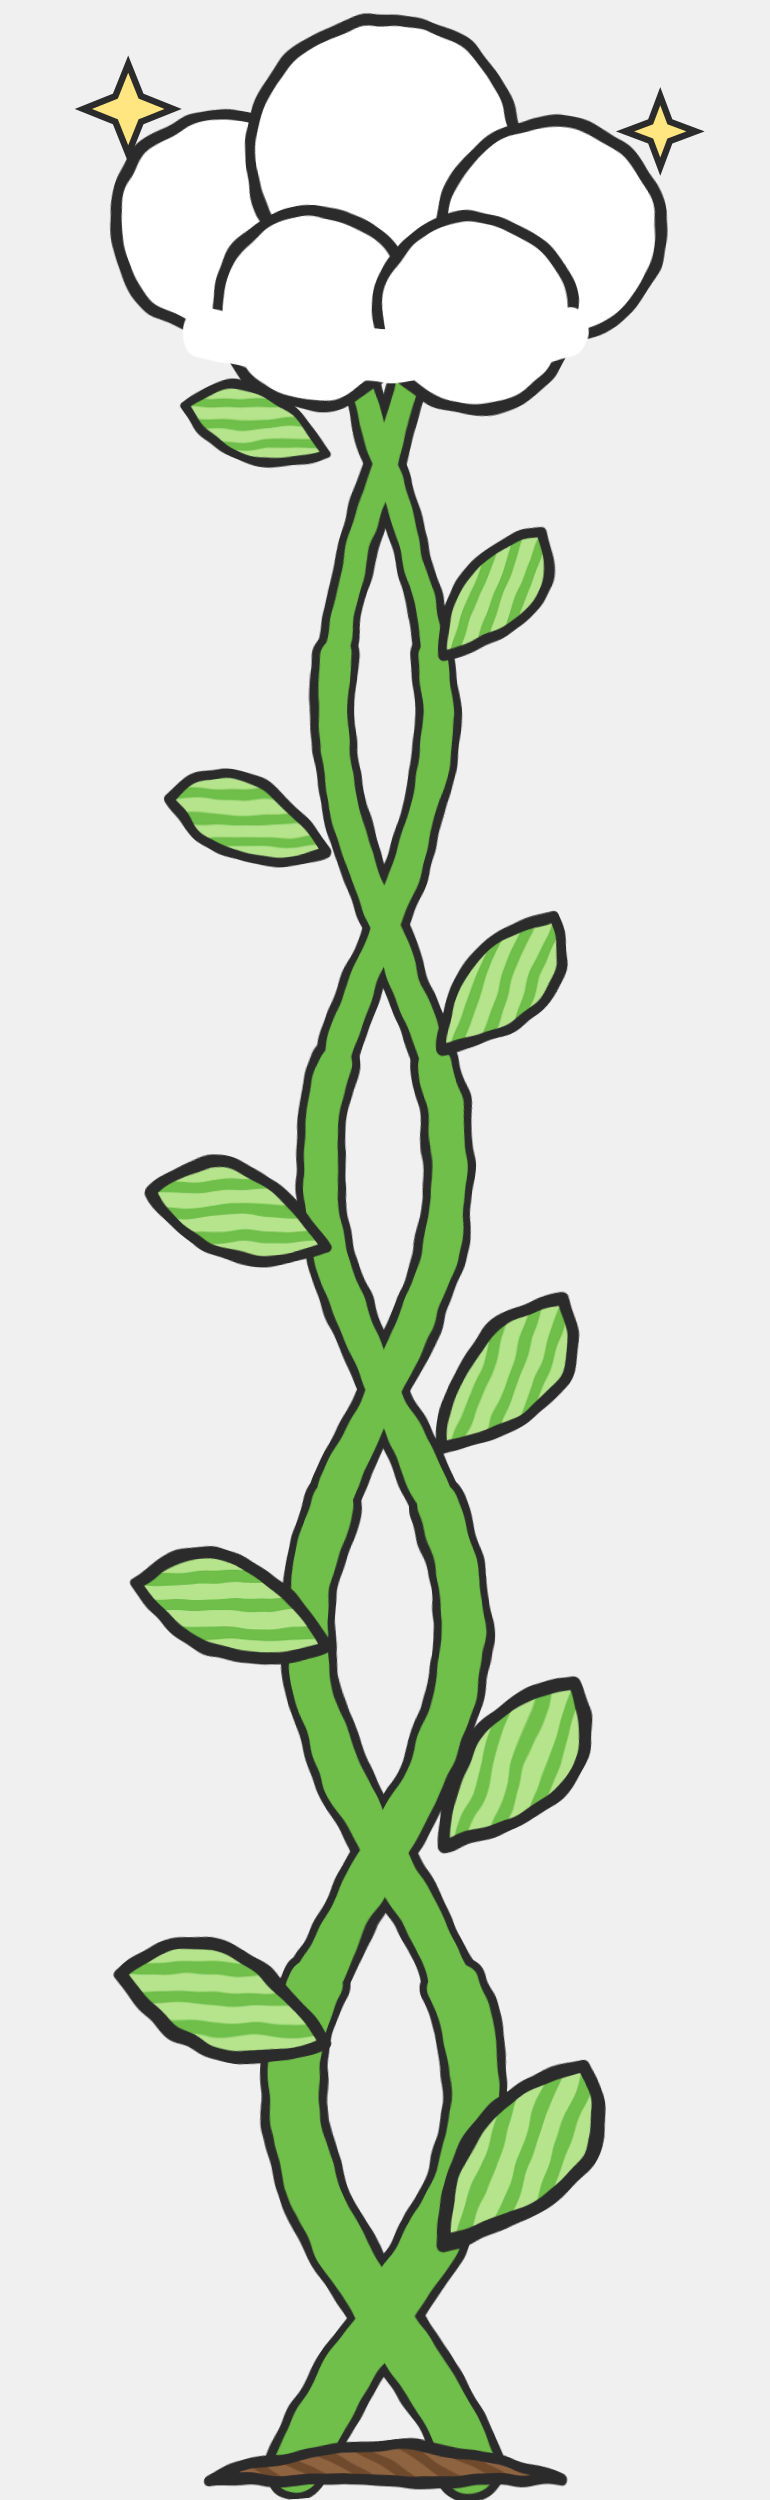
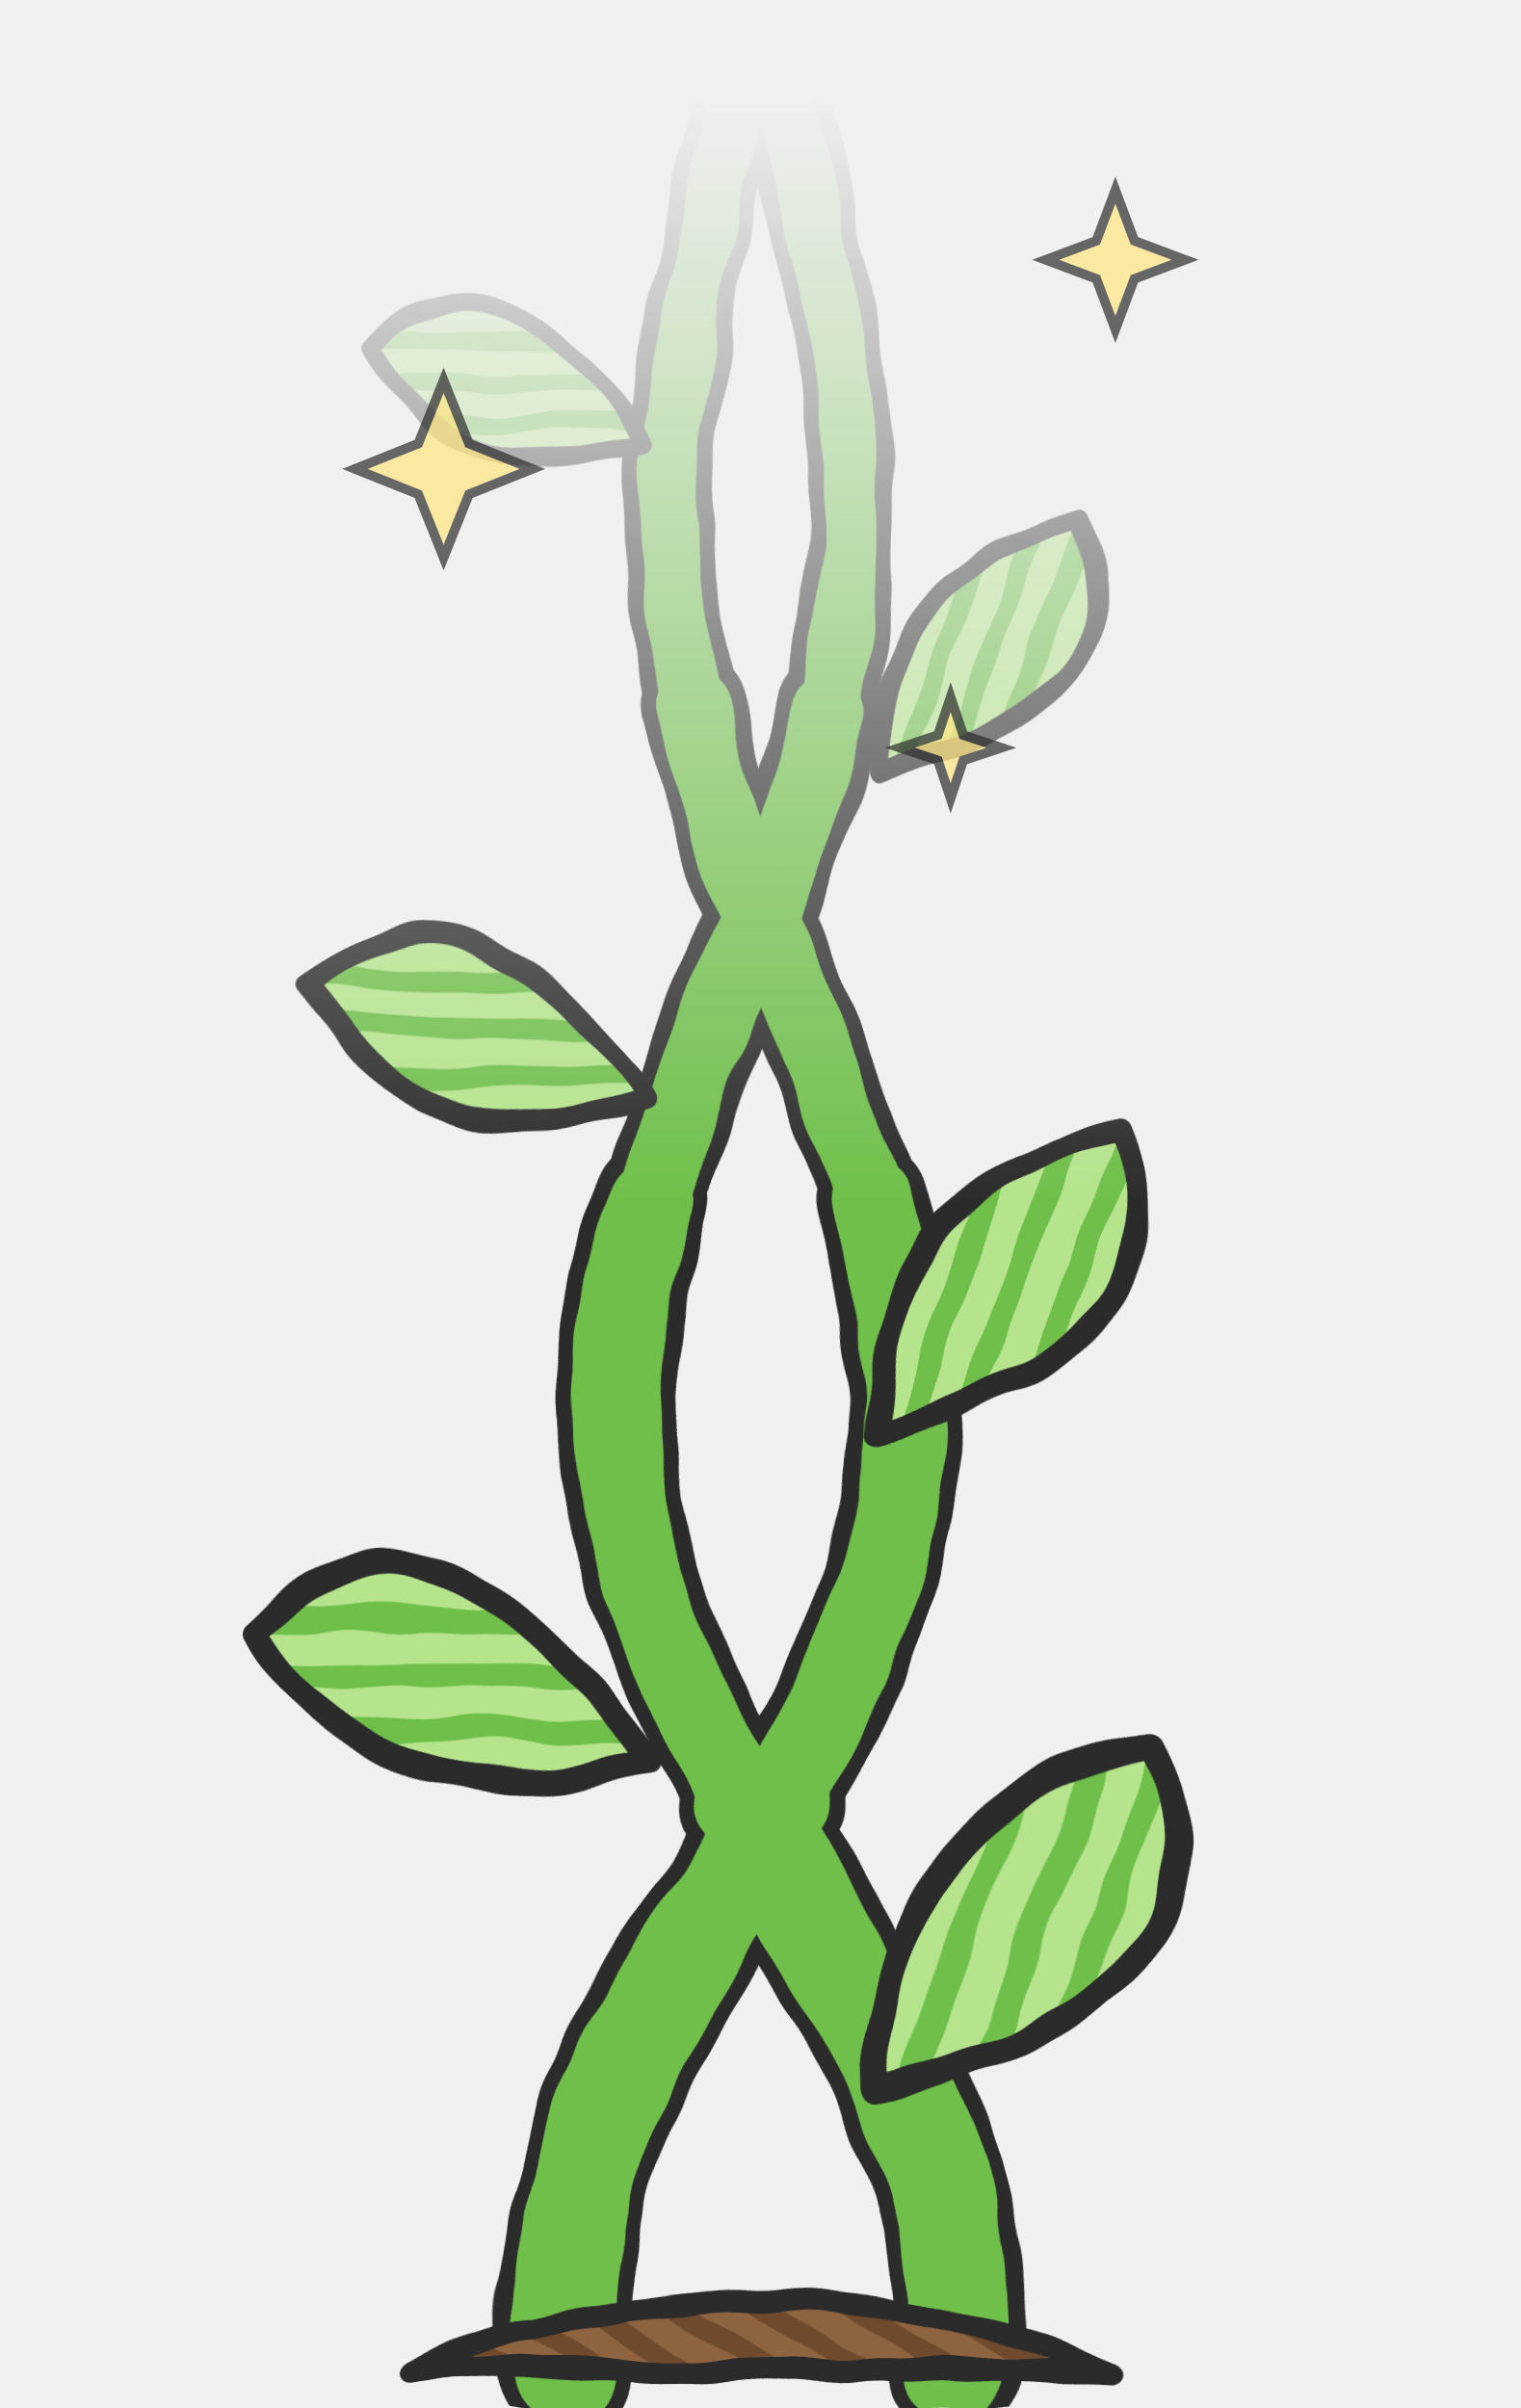
- <svg xmlns="http://www.w3.org/2000/svg" width="240" height="780" viewBox="0 0 240 780">
+ <svg xmlns="http://www.w3.org/2000/svg" width="240" height="380" viewBox="0 0 240 380">
  <defs>
    <filter id="titrek" filterUnits="userSpaceOnUse" x="0" y="0" width="100%" height="100%">
      <feTurbulence type="fractalNoise" baseFrequency="0.06" numOctaves="2" seed="75" result="g" />
      <feDisplacementMap in="SourceGraphic" in2="g" scale="3.5" xChannelSelector="R" yChannelSelector="G" />
    </filter>
    <pattern id="koyuToprak" width="7" height="7" patternUnits="userSpaceOnUse" patternTransform="rotate(30)">
      <rect width="7" height="7" fill="#8e6340" />
      <line x1="0" y1="3.5" x2="7" y2="3.5" stroke="#6f4a2c" stroke-width="3" stroke-linecap="round" />
    </pattern>
    <pattern id="koyuYesil" width="7" height="7" patternUnits="userSpaceOnUse" patternTransform="rotate(-35)">
      <rect width="7" height="7" fill="#b5e48c" />
      <line x1="0" y1="3.5" x2="7" y2="3.5" stroke="#6fbf4a" stroke-width="3" stroke-linecap="round" />
    </pattern>
+     <linearGradient id="solma" x1="0" y1="0" x2="0" y2="380" gradientUnits="userSpaceOnUse">
+       <stop offset="0.04" stop-color="#ffffff" stop-opacity="0" />
+       <stop offset="0.5" stop-color="#ffffff" stop-opacity="1" />
+     </linearGradient>
+     <mask id="sol">
+       <rect width="240" height="380" fill="url(#solma)" />
+     </mask>
  </defs>
-   <g filter="url(#titrek)" stroke="#2b2b2b" stroke-width="3.5" stroke-linecap="round" stroke-linejoin="round">
-     <path d="M92.8 770 L95.3 764 L98.1 758 L101.4 752 L104.9 746 L108.6 740 L112.4 734 L116.4 728 L120.4 722 L124.3 716 L128.1 710 L131.7 704 L135.1 698 L138.2 692 L140.9 686 L143.3 680 L145.2 674 L146.7 668 L147.8 662 L148.3 656 L148.3 650 L147.9 644 L147.0 638 L145.7 632 L143.9 626 L141.7 620" fill="none" stroke="#2b2b2b" stroke-width="21" />
-     <path d="M147.2 770 L144.7 764 L141.9 758 L138.6 752 L135.1 746 L131.4 740 L127.6 734 L123.6 728 L119.6 722 L115.7 716 L111.9 710 L108.3 704 L104.9 698 L101.8 692 L99.1 686 L96.7 680 L94.8 674 L93.3 668 L92.2 662 L91.7 656 L91.7 650 L92.1 644 L93.0 638 L94.3 632 L96.1 626 L98.3 620" fill="none" stroke="#2b2b2b" stroke-width="21" />
-     <path d="M143.9 626 L141.7 620 L139.2 614 L136.5 608 L133.4 602 L130.2 596 L126.8 590 L123.4 584 L120.0 578 L116.6 572 L113.3 566 L110.1 560 L107.2 554 L104.5 548 L102.1 542 L100.1 536 L98.4 530 L97.1 524 L96.3 518 L95.8 512 L95.7 506 L96.1 500 L96.8 494 L98.0 488 L99.5 482 L101.3 476 L103.4 470" fill="none" stroke="#2b2b2b" stroke-width="18" />
-     <path d="M96.1 626 L98.3 620 L100.8 614 L103.5 608 L106.6 602 L109.8 596 L113.2 590 L116.6 584 L120.0 578 L123.4 572 L126.7 566 L129.9 560 L132.8 554 L135.5 548 L137.9 542 L139.9 536 L141.6 530 L142.9 524 L143.7 518 L144.2 512 L144.3 506 L143.9 500 L143.2 494 L142.0 488 L140.5 482 L138.7 476 L136.6 470" fill="none" stroke="#2b2b2b" stroke-width="18" />
-     <path d="M101.3 476 L103.4 470 L105.8 464 L108.4 458 L111.1 452 L114.0 446 L116.9 440 L119.8 434 L122.7 428 L125.4 422 L128.1 416 L130.6 410 L132.8 404 L134.8 398 L136.5 392 L137.9 386 L139.0 380 L139.8 374 L140.2 368 L140.2 362 L139.9 356 L139.3 350 L138.3 344 L137.1 338 L135.6 332" fill="none" stroke="#2b2b2b" stroke-width="16" />
-     <path d="M138.7 476 L136.6 470 L134.2 464 L131.6 458 L128.9 452 L126.0 446 L123.1 440 L120.2 434 L117.3 428 L114.6 422 L111.9 416 L109.4 410 L107.2 404 L105.2 398 L103.5 392 L102.1 386 L101.0 380 L100.2 374 L99.8 368 L99.8 362 L100.1 356 L100.7 350 L101.7 344 L102.9 338 L104.4 332" fill="none" stroke="#2b2b2b" stroke-width="16" />
-     <path d="M136.6 336 L135.0 330 L133.2 324 L131.2 318 L129.0 312 L126.7 306 L124.4 300 L122.0 294 L119.6 288 L117.3 282 L115.0 276 L112.9 270 L111.0 264 L109.2 258 L107.7 252 L106.4 246 L105.3 240 L104.6 234 L104.1 228 L103.8 222 L103.9 216 L104.2 210 L104.8 204" fill="none" stroke="#2b2b2b" stroke-width="14" />
-     <path d="M103.4 336 L105.0 330 L106.8 324 L108.8 318 L111.0 312 L113.3 306 L115.6 300 L118.0 294 L120.4 288 L122.7 282 L125.0 276 L127.1 270 L129.0 264 L130.8 258 L132.3 252 L133.6 246 L134.7 240 L135.4 234 L135.9 228 L136.2 222 L136.1 216 L135.8 210 L135.2 204" fill="none" stroke="#2b2b2b" stroke-width="14" />
-     <path d="M104.6 206 L105.4 200 L106.4 194 L107.6 188 L109.0 182 L110.5 176 L112.2 170 L114.0 164 L115.8 158 L117.7 152 L119.5 146 L121.4 140 L123.1 134 L124.8 128 L126.3 122 L127.7 116 L128.9 110 L130.0 104 L130.8 98 L131.5 92" fill="none" stroke="#2b2b2b" stroke-width="12" />
-     <path d="M135.4 206 L134.6 200 L133.6 194 L132.4 188 L131.0 182 L129.5 176 L127.8 170 L126.0 164 L124.2 158 L122.3 152 L120.5 146 L118.6 140 L116.9 134 L115.2 128 L113.7 122 L112.3 116 L111.1 110 L110.0 104 L109.2 98 L108.5 92" fill="none" stroke="#2b2b2b" stroke-width="12" />
-     <path d="M92.8 770 L95.3 764 L98.1 758 L101.4 752 L104.9 746 L108.6 740 L112.4 734 L116.4 728 L120.4 722 L124.3 716 L128.1 710 L131.7 704 L135.1 698 L138.2 692 L140.9 686 L143.3 680 L145.2 674 L146.7 668 L147.8 662 L148.3 656 L148.3 650 L147.9 644 L147.0 638 L145.7 632 L143.9 626 L141.7 620" fill="none" stroke="#6fbf4a" stroke-width="16" />
-     <path d="M147.2 770 L144.7 764 L141.9 758 L138.6 752 L135.1 746 L131.4 740 L127.6 734 L123.6 728 L119.6 722 L115.7 716 L111.9 710 L108.3 704 L104.9 698 L101.8 692 L99.1 686 L96.7 680 L94.8 674 L93.3 668 L92.2 662 L91.7 656 L91.7 650 L92.1 644 L93.0 638 L94.3 632 L96.1 626 L98.3 620" fill="none" stroke="#6fbf4a" stroke-width="16" />
-     <path d="M143.9 626 L141.7 620 L139.2 614 L136.5 608 L133.4 602 L130.2 596 L126.8 590 L123.4 584 L120.0 578 L116.6 572 L113.3 566 L110.1 560 L107.2 554 L104.5 548 L102.1 542 L100.1 536 L98.4 530 L97.1 524 L96.3 518 L95.8 512 L95.7 506 L96.1 500 L96.8 494 L98.0 488 L99.5 482 L101.3 476 L103.4 470" fill="none" stroke="#6fbf4a" stroke-width="13" />
-     <path d="M96.1 626 L98.3 620 L100.8 614 L103.5 608 L106.6 602 L109.8 596 L113.2 590 L116.6 584 L120.0 578 L123.4 572 L126.7 566 L129.9 560 L132.8 554 L135.5 548 L137.9 542 L139.9 536 L141.6 530 L142.9 524 L143.7 518 L144.2 512 L144.3 506 L143.9 500 L143.2 494 L142.0 488 L140.5 482 L138.7 476 L136.6 470" fill="none" stroke="#6fbf4a" stroke-width="13" />
-     <path d="M101.3 476 L103.4 470 L105.8 464 L108.4 458 L111.1 452 L114.0 446 L116.9 440 L119.8 434 L122.7 428 L125.4 422 L128.1 416 L130.6 410 L132.8 404 L134.8 398 L136.5 392 L137.9 386 L139.0 380 L139.8 374 L140.2 368 L140.2 362 L139.9 356 L139.3 350 L138.3 344 L137.1 338 L135.6 332" fill="none" stroke="#6fbf4a" stroke-width="11" />
-     <path d="M138.7 476 L136.6 470 L134.2 464 L131.6 458 L128.9 452 L126.0 446 L123.1 440 L120.2 434 L117.3 428 L114.6 422 L111.9 416 L109.4 410 L107.2 404 L105.2 398 L103.5 392 L102.1 386 L101.0 380 L100.2 374 L99.8 368 L99.8 362 L100.1 356 L100.7 350 L101.7 344 L102.9 338 L104.4 332" fill="none" stroke="#6fbf4a" stroke-width="11" />
-     <path d="M136.6 336 L135.0 330 L133.2 324 L131.2 318 L129.0 312 L126.7 306 L124.4 300 L122.0 294 L119.6 288 L117.3 282 L115.0 276 L112.9 270 L111.0 264 L109.2 258 L107.7 252 L106.4 246 L105.3 240 L104.6 234 L104.1 228 L103.8 222 L103.9 216 L104.2 210 L104.8 204" fill="none" stroke="#6fbf4a" stroke-width="9" />
-     <path d="M103.4 336 L105.0 330 L106.8 324 L108.8 318 L111.0 312 L113.3 306 L115.6 300 L118.0 294 L120.4 288 L122.7 282 L125.0 276 L127.1 270 L129.0 264 L130.8 258 L132.3 252 L133.6 246 L134.7 240 L135.4 234 L135.9 228 L136.2 222 L136.1 216 L135.8 210 L135.2 204" fill="none" stroke="#6fbf4a" stroke-width="9" />
-     <path d="M104.6 206 L105.4 200 L106.4 194 L107.6 188 L109.0 182 L110.5 176 L112.2 170 L114.0 164 L115.8 158 L117.7 152 L119.5 146 L121.4 140 L123.1 134 L124.8 128 L126.3 122 L127.7 116 L128.9 110 L130.0 104 L130.8 98 L131.5 92" fill="none" stroke="#6fbf4a" stroke-width="7" />
-     <path d="M135.4 206 L134.6 200 L133.6 194 L132.4 188 L131.0 182 L129.5 176 L127.8 170 L126.0 164 L124.2 158 L122.3 152 L120.5 146 L118.6 140 L116.9 134 L115.2 128 L113.7 122 L112.3 116 L111.1 110 L110.0 104 L109.2 98 L108.5 92" fill="none" stroke="#6fbf4a" stroke-width="7" />
-     <path d="M0 0 q20 -26 48 -14 q-6 30 -48 14z" fill="url(#koyuYesil)" stroke-width="3" transform="translate(138 700) rotate(-35) scale(1.43)" />
-     <path d="M0 0 q20 -26 48 -14 q-6 30 -48 14z" fill="url(#koyuYesil)" stroke-width="3" transform="translate(102 638) rotate(215) scale(1.37)" />
-     <path d="M0 0 q20 -26 48 -14 q-6 30 -48 14z" fill="url(#koyuYesil)" stroke-width="3" transform="translate(138 576) rotate(-35) scale(1.32)" />
-     <path d="M0 0 q20 -26 48 -14 q-6 30 -48 14z" fill="url(#koyuYesil)" stroke-width="3" transform="translate(102 514) rotate(215) scale(1.26)" />
-     <path d="M0 0 q20 -26 48 -14 q-6 30 -48 14z" fill="url(#koyuYesil)" stroke-width="3" transform="translate(138 452) rotate(-35) scale(1.21)" />
-     <path d="M0 0 q20 -26 48 -14 q-6 30 -48 14z" fill="url(#koyuYesil)" stroke-width="3" transform="translate(102 390) rotate(215) scale(1.15)" />
-     <path d="M0 0 q20 -26 48 -14 q-6 30 -48 14z" fill="url(#koyuYesil)" stroke-width="3" transform="translate(138 328) rotate(-35) scale(1.09)" />
-     <path d="M0 0 q20 -26 48 -14 q-6 30 -48 14z" fill="url(#koyuYesil)" stroke-width="3" transform="translate(102 266) rotate(215) scale(1.04)" />
-     <path d="M0 0 q20 -26 48 -14 q-6 30 -48 14z" fill="url(#koyuYesil)" stroke-width="3" transform="translate(138 204) rotate(-35) scale(0.98)" />
-     <path d="M0 0 q20 -26 48 -14 q-6 30 -48 14z" fill="url(#koyuYesil)" stroke-width="3" transform="translate(102 142) rotate(215) scale(0.93)" />
-     <circle cx="70" cy="70" r="34" fill="#ffffff" stroke-width="3.5" />
-     <circle cx="120" cy="48" r="42" fill="#ffffff" stroke-width="3.5" />
-     <circle cx="172" cy="72" r="34" fill="#ffffff" stroke-width="3.5" />
-     <circle cx="98" cy="96" r="30" fill="#ffffff" stroke-width="3.5" />
-     <circle cx="148" cy="98" r="30" fill="#ffffff" stroke-width="3.5" />
-     <path d="M64 104 q56 14 112 0" fill="none" stroke="#ffffff" stroke-width="16" />
-     <path d="M65.0 774 q55.0 -22 110 0z" fill="url(#koyuToprak)" stroke-width="3.5" />
+   <g mask="url(#sol)">
+     <g filter="url(#titrek)" stroke="#2b2b2b" stroke-width="3.5" stroke-linecap="round" stroke-linejoin="round">
+       <path d="M150.5 374 L151.0 368 L151.0 362 L150.4 356 L149.4 350 L147.8 344 L145.9 338 L143.5 332 L140.8 326 L137.8 320 L134.6 314 L131.2 308 L127.6 302 L124.1 296 L120.6 290 L117.1 284" fill="none" stroke="#2b2b2b" stroke-width="21" />
+       <path d="M89.5 374 L89.0 368 L89.0 362 L89.6 356 L90.6 350 L92.2 344 L94.1 338 L96.5 332 L99.2 326 L102.2 320 L105.4 314 L108.8 308 L112.4 302 L115.9 296 L119.4 290 L122.9 284" fill="none" stroke="#2b2b2b" stroke-width="21" />
+       <path d="M118.3 286 L114.9 280 L111.7 274 L108.7 268 L106.0 262 L103.7 256 L101.6 250 L100.0 244 L98.7 238 L97.8 232 L97.4 226 L97.3 220 L97.7 214 L98.4 208 L99.4 202 L100.8 196 L102.5 190" fill="none" stroke="#2b2b2b" stroke-width="18" />
+       <path d="M121.7 286 L125.1 280 L128.3 274 L131.3 268 L134.0 262 L136.3 256 L138.4 250 L140.0 244 L141.3 238 L142.2 232 L142.6 226 L142.7 220 L142.3 214 L141.6 208 L140.6 202 L139.2 196 L137.5 190" fill="none" stroke="#2b2b2b" stroke-width="18" />
+       <path d="M100.8 196 L102.5 190 L104.4 184 L106.5 178 L108.8 172 L111.2 166 L113.6 160 L116.1 154 L118.6 148 L121.0 142 L123.3 136 L125.4 130 L127.4 124 L129.2 118 L130.7 112" fill="none" stroke="#2b2b2b" stroke-width="16" />
+       <path d="M139.2 196 L137.5 190 L135.6 184 L133.5 178 L131.2 172 L128.8 166 L126.4 160 L123.9 154 L121.4 148 L119.0 142 L116.7 136 L114.6 130 L112.6 124 L110.8 118 L109.3 112" fill="none" stroke="#2b2b2b" stroke-width="16" />
+       <path d="M129.7 116 L131.2 110 L132.4 104 L133.3 98 L133.9 92 L134.3 86 L134.4 80 L134.3 74 L133.9 68 L133.3 62 L132.4 56 L131.4 50 L130.3 44 L129.0 38 L127.6 32 L126.2 26 L124.7 20 L123.2 14" fill="none" stroke="#2b2b2b" stroke-width="14" />
+       <path d="M110.3 116 L108.8 110 L107.6 104 L106.7 98 L106.1 92 L105.7 86 L105.6 80 L105.7 74 L106.1 68 L106.7 62 L107.6 56 L108.6 50 L109.7 44 L111.0 38 L112.4 32 L113.8 26 L115.3 20 L116.8 14" fill="none" stroke="#2b2b2b" stroke-width="14" />
+       <path d="M150.5 374 L151.0 368 L151.0 362 L150.4 356 L149.4 350 L147.8 344 L145.9 338 L143.5 332 L140.8 326 L137.8 320 L134.6 314 L131.2 308 L127.6 302 L124.1 296 L120.6 290 L117.1 284" fill="none" stroke="#6fbf4a" stroke-width="16" />
+       <path d="M89.5 374 L89.0 368 L89.0 362 L89.6 356 L90.6 350 L92.2 344 L94.1 338 L96.5 332 L99.2 326 L102.2 320 L105.4 314 L108.8 308 L112.4 302 L115.9 296 L119.4 290 L122.9 284" fill="none" stroke="#6fbf4a" stroke-width="16" />
+       <path d="M118.3 286 L114.9 280 L111.7 274 L108.7 268 L106.0 262 L103.7 256 L101.6 250 L100.0 244 L98.7 238 L97.8 232 L97.4 226 L97.3 220 L97.7 214 L98.4 208 L99.4 202 L100.8 196 L102.5 190" fill="none" stroke="#6fbf4a" stroke-width="13" />
+       <path d="M121.7 286 L125.1 280 L128.3 274 L131.3 268 L134.0 262 L136.3 256 L138.4 250 L140.0 244 L141.3 238 L142.2 232 L142.6 226 L142.7 220 L142.3 214 L141.6 208 L140.6 202 L139.2 196 L137.5 190" fill="none" stroke="#6fbf4a" stroke-width="13" />
+       <path d="M100.8 196 L102.5 190 L104.4 184 L106.5 178 L108.8 172 L111.2 166 L113.6 160 L116.1 154 L118.6 148 L121.0 142 L123.3 136 L125.4 130 L127.4 124 L129.2 118 L130.7 112" fill="none" stroke="#6fbf4a" stroke-width="11" />
+       <path d="M139.2 196 L137.5 190 L135.6 184 L133.5 178 L131.2 172 L128.8 166 L126.4 160 L123.9 154 L121.4 148 L119.0 142 L116.7 136 L114.6 130 L112.6 124 L110.8 118 L109.3 112" fill="none" stroke="#6fbf4a" stroke-width="11" />
+       <path d="M129.7 116 L131.2 110 L132.4 104 L133.3 98 L133.9 92 L134.3 86 L134.4 80 L134.3 74 L133.9 68 L133.3 62 L132.4 56 L131.4 50 L130.3 44 L129.0 38 L127.6 32 L126.2 26 L124.7 20 L123.2 14" fill="none" stroke="#6fbf4a" stroke-width="9" />
+       <path d="M110.3 116 L108.8 110 L107.6 104 L106.7 98 L106.1 92 L105.7 86 L105.6 80 L105.7 74 L106.1 68 L106.7 62 L107.6 56 L108.6 50 L109.7 44 L111.0 38 L112.4 32 L113.8 26 L115.3 20 L116.8 14" fill="none" stroke="#6fbf4a" stroke-width="9" />
+       <path d="M0 0 q20 -26 48 -14 q-6 30 -48 14z" fill="url(#koyuYesil)" stroke-width="3" transform="translate(138 330) rotate(-35) scale(1.41)" />
+       <path d="M0 0 q20 -26 48 -14 q-6 30 -48 14z" fill="url(#koyuYesil)" stroke-width="3" transform="translate(102 278) rotate(215) scale(1.31)" />
+       <path d="M0 0 q20 -26 48 -14 q-6 30 -48 14z" fill="url(#koyuYesil)" stroke-width="3" transform="translate(138 226) rotate(-35) scale(1.22)" />
+       <path d="M0 0 q20 -26 48 -14 q-6 30 -48 14z" fill="url(#koyuYesil)" stroke-width="3" transform="translate(102 174) rotate(215) scale(1.12)" />
+       <path d="M0 0 q20 -26 48 -14 q-6 30 -48 14z" fill="url(#koyuYesil)" stroke-width="3" transform="translate(138 122) rotate(-35) scale(1.02)" />
+       <path d="M0 0 q20 -26 48 -14 q-6 30 -48 14z" fill="url(#koyuYesil)" stroke-width="3" transform="translate(102 70) rotate(215) scale(0.93)" />
+       <path d="M65.0 374 q55.0 -22 110 0z" fill="url(#koyuToprak)" stroke-width="3.5" />
+     </g>
  </g>
-   <path d="M40 20 l4 10 l10 4 l-10 4 l-4 10 l-4 -10 l-10 -4 l10 -4z M206 30 l3 8 l8 3 l-8 3 l-3 8 l-3 -8 l-8 -3 l8 -3z" fill="#ffe680" stroke="#2b2b2b" stroke-width="2" />
+   <path d="M70 60 l4 10 l10 4 l-10 4 l-4 10 l-4 -10 l-10 -4 l10 -4z M176 30 l3 8 l8 3 l-8 3 l-3 8 l-3 -8 l-8 -3 l8 -3z M150 110 l2 6 l6 2 l-6 2 l-2 6 l-2 -6 l-6 -2 l6 -2z" fill="#ffe680" stroke="#2b2b2b" stroke-width="1.5" opacity="0.7" />
</svg>
